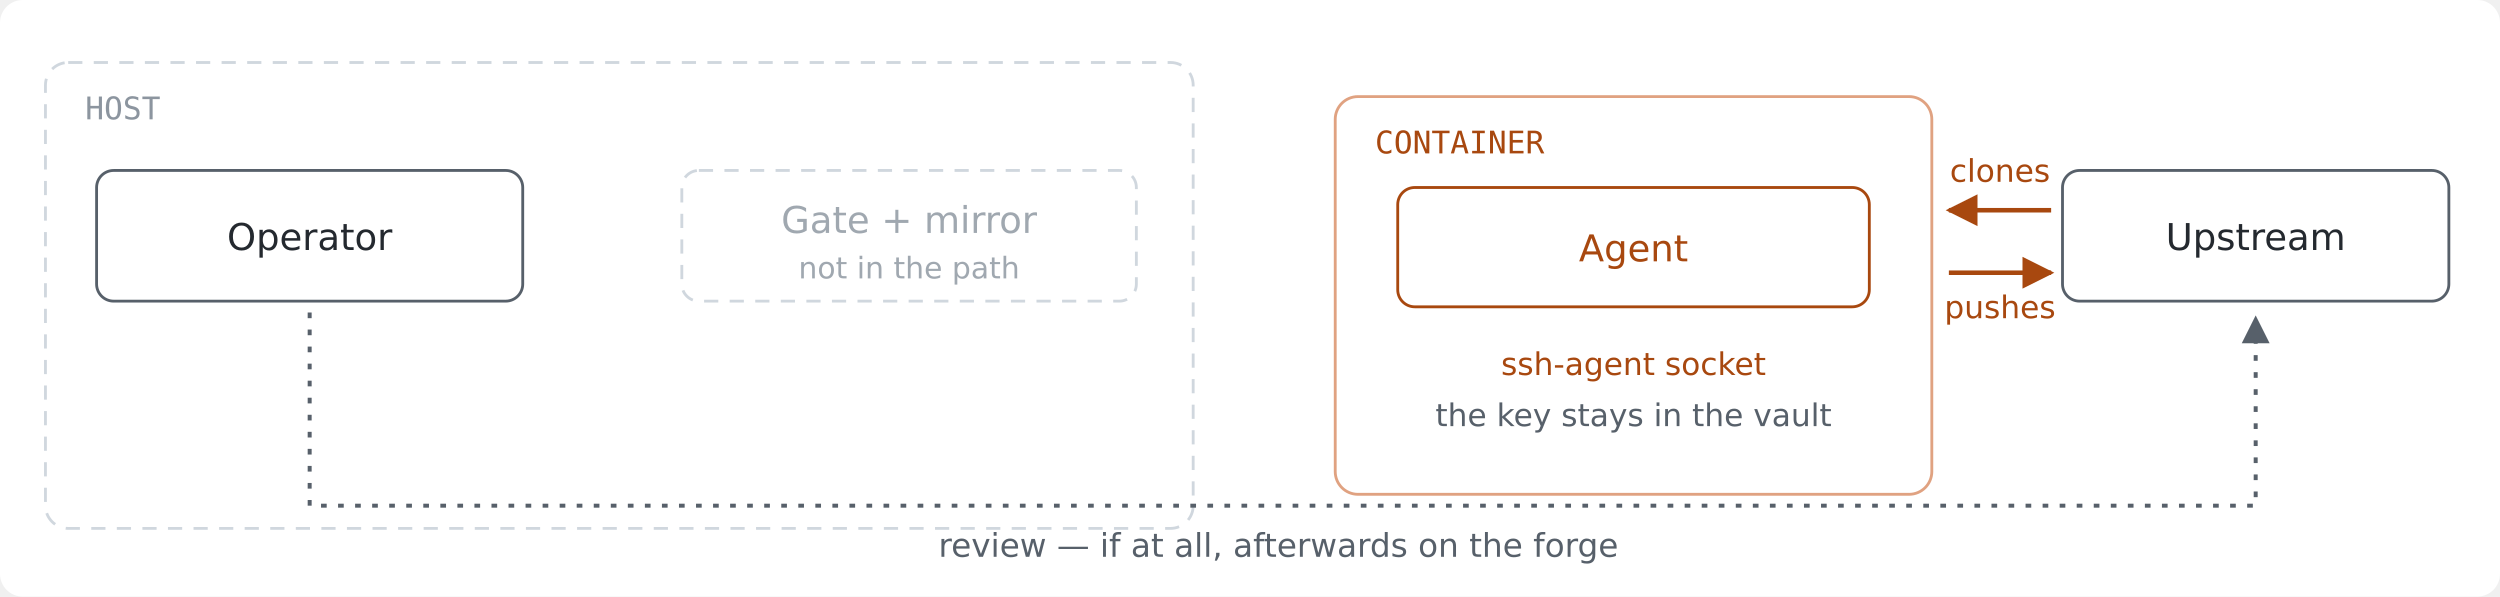
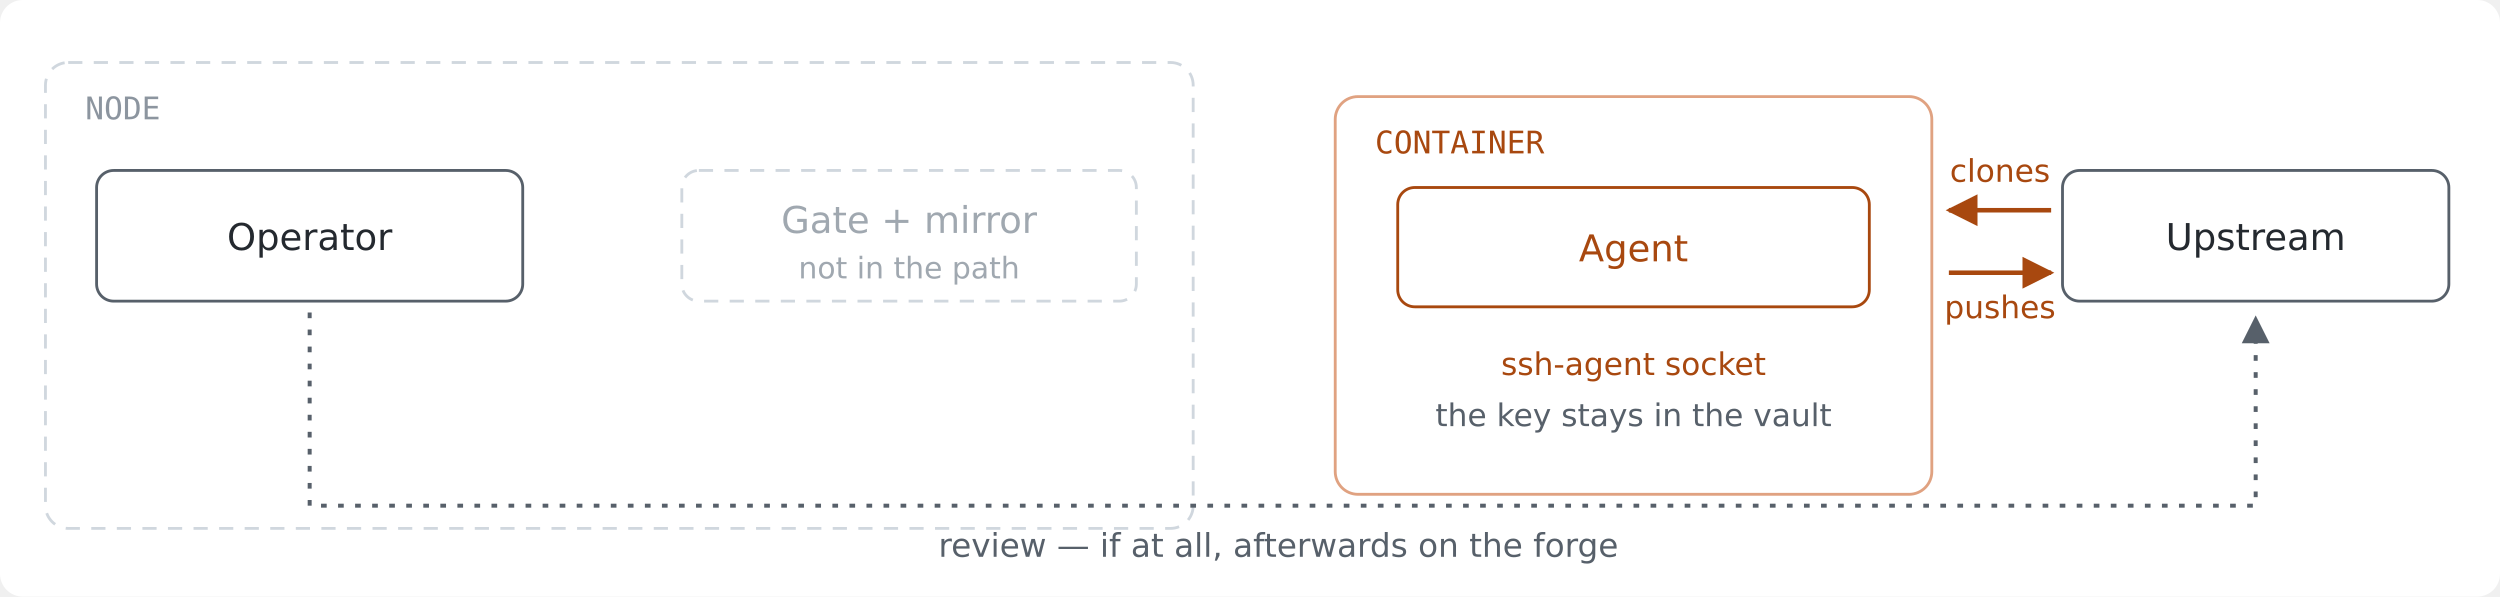
<svg xmlns="http://www.w3.org/2000/svg" viewBox="0 0 880 210" width="880" height="210" role="img" aria-label="Online: the gate is out of the path, the agent clones from and pushes to the upstream itself, and any review happens afterwards on the forge.">
  <rect x="0" y="0" width="880" height="210" rx="8" fill="#ffffff" />
  <defs>
    <marker id="ink" viewBox="0 0 10 10" refX="9" refY="5" markerWidth="7" markerHeight="7" orient="auto-start-reverse">
      <path d="M 0 0 L 10 5 L 0 10 z" fill="#57606a" />
    </marker>
    <marker id="agent" viewBox="0 0 10 10" refX="9" refY="5" markerWidth="7" markerHeight="7" orient="auto-start-reverse">
      <path d="M 0 0 L 10 5 L 0 10 z" fill="#a8480f" />
    </marker>
  </defs>
  <g font-family="'Fira Sans','DejaVu Sans',sans-serif">
    <rect x="16" y="22" width="404" height="164" rx="8" fill="none" stroke="#d0d7de" stroke-dasharray="5 4" />
-     <text x="30" y="42" font-size="11" fill="#8c959f" font-family="'IBM Plex Mono',monospace">HOST</text>
+     <text x="30" y="42" font-size="11" fill="#8c959f" font-family="'IBM Plex Mono',monospace">NODE</text>
    <rect x="34" y="60" width="150" height="46" rx="6" fill="none" stroke="#57606a" />
    <text x="109" y="88" font-size="13" text-anchor="middle" fill="#24292f">Operator</text>
    <rect x="240" y="60" width="160" height="46" rx="6" fill="none" stroke="#d0d7de" stroke-dasharray="5 4" />
    <text x="320" y="82" font-size="13" text-anchor="middle" fill="#a0a8b0">Gate + mirror</text>
    <text x="320" y="98" font-size="10.5" text-anchor="middle" fill="#a0a8b0">not in the path</text>
    <rect x="470" y="34" width="210" height="140" rx="8" fill="none" stroke="#e0a281" />
    <text x="484" y="54" font-size="11" fill="#a8480f" font-family="'IBM Plex Mono',monospace">CONTAINER</text>
    <rect x="492" y="66" width="166" height="42" rx="6" fill="none" stroke="#a8480f" />
    <text x="575" y="92" font-size="13" text-anchor="middle" fill="#a8480f">Agent</text>
    <text x="575" y="132" font-size="11" text-anchor="middle" fill="#a8480f">ssh-agent socket</text>
    <text x="575" y="150" font-size="11" text-anchor="middle" fill="#57606a">the key stays in the vault</text>
    <rect x="726" y="60" width="136" height="46" rx="6" fill="none" stroke="#57606a" />
    <text x="794" y="88" font-size="13" text-anchor="middle" fill="#24292f">Upstream</text>
    <path d="M 722 74 L 686 74" stroke="#a8480f" stroke-width="1.6" fill="none" marker-end="url(#agent)" />
    <text x="704" y="64" font-size="11" text-anchor="middle" fill="#a8480f">clones</text>
    <path d="M 686 96 L 722 96" stroke="#a8480f" stroke-width="1.6" fill="none" marker-end="url(#agent)" />
    <text x="704" y="112" font-size="11" text-anchor="middle" fill="#a8480f">pushes</text>
    <path d="M 109 110 L 109 178 L 794 178 L 794 112" stroke="#57606a" stroke-width="1.4" fill="none" stroke-dasharray="2 4" marker-end="url(#ink)" />
    <text x="450" y="196" font-size="11.5" text-anchor="middle" fill="#57606a">review — if at all, afterwards on the forge</text>
  </g>
</svg>
